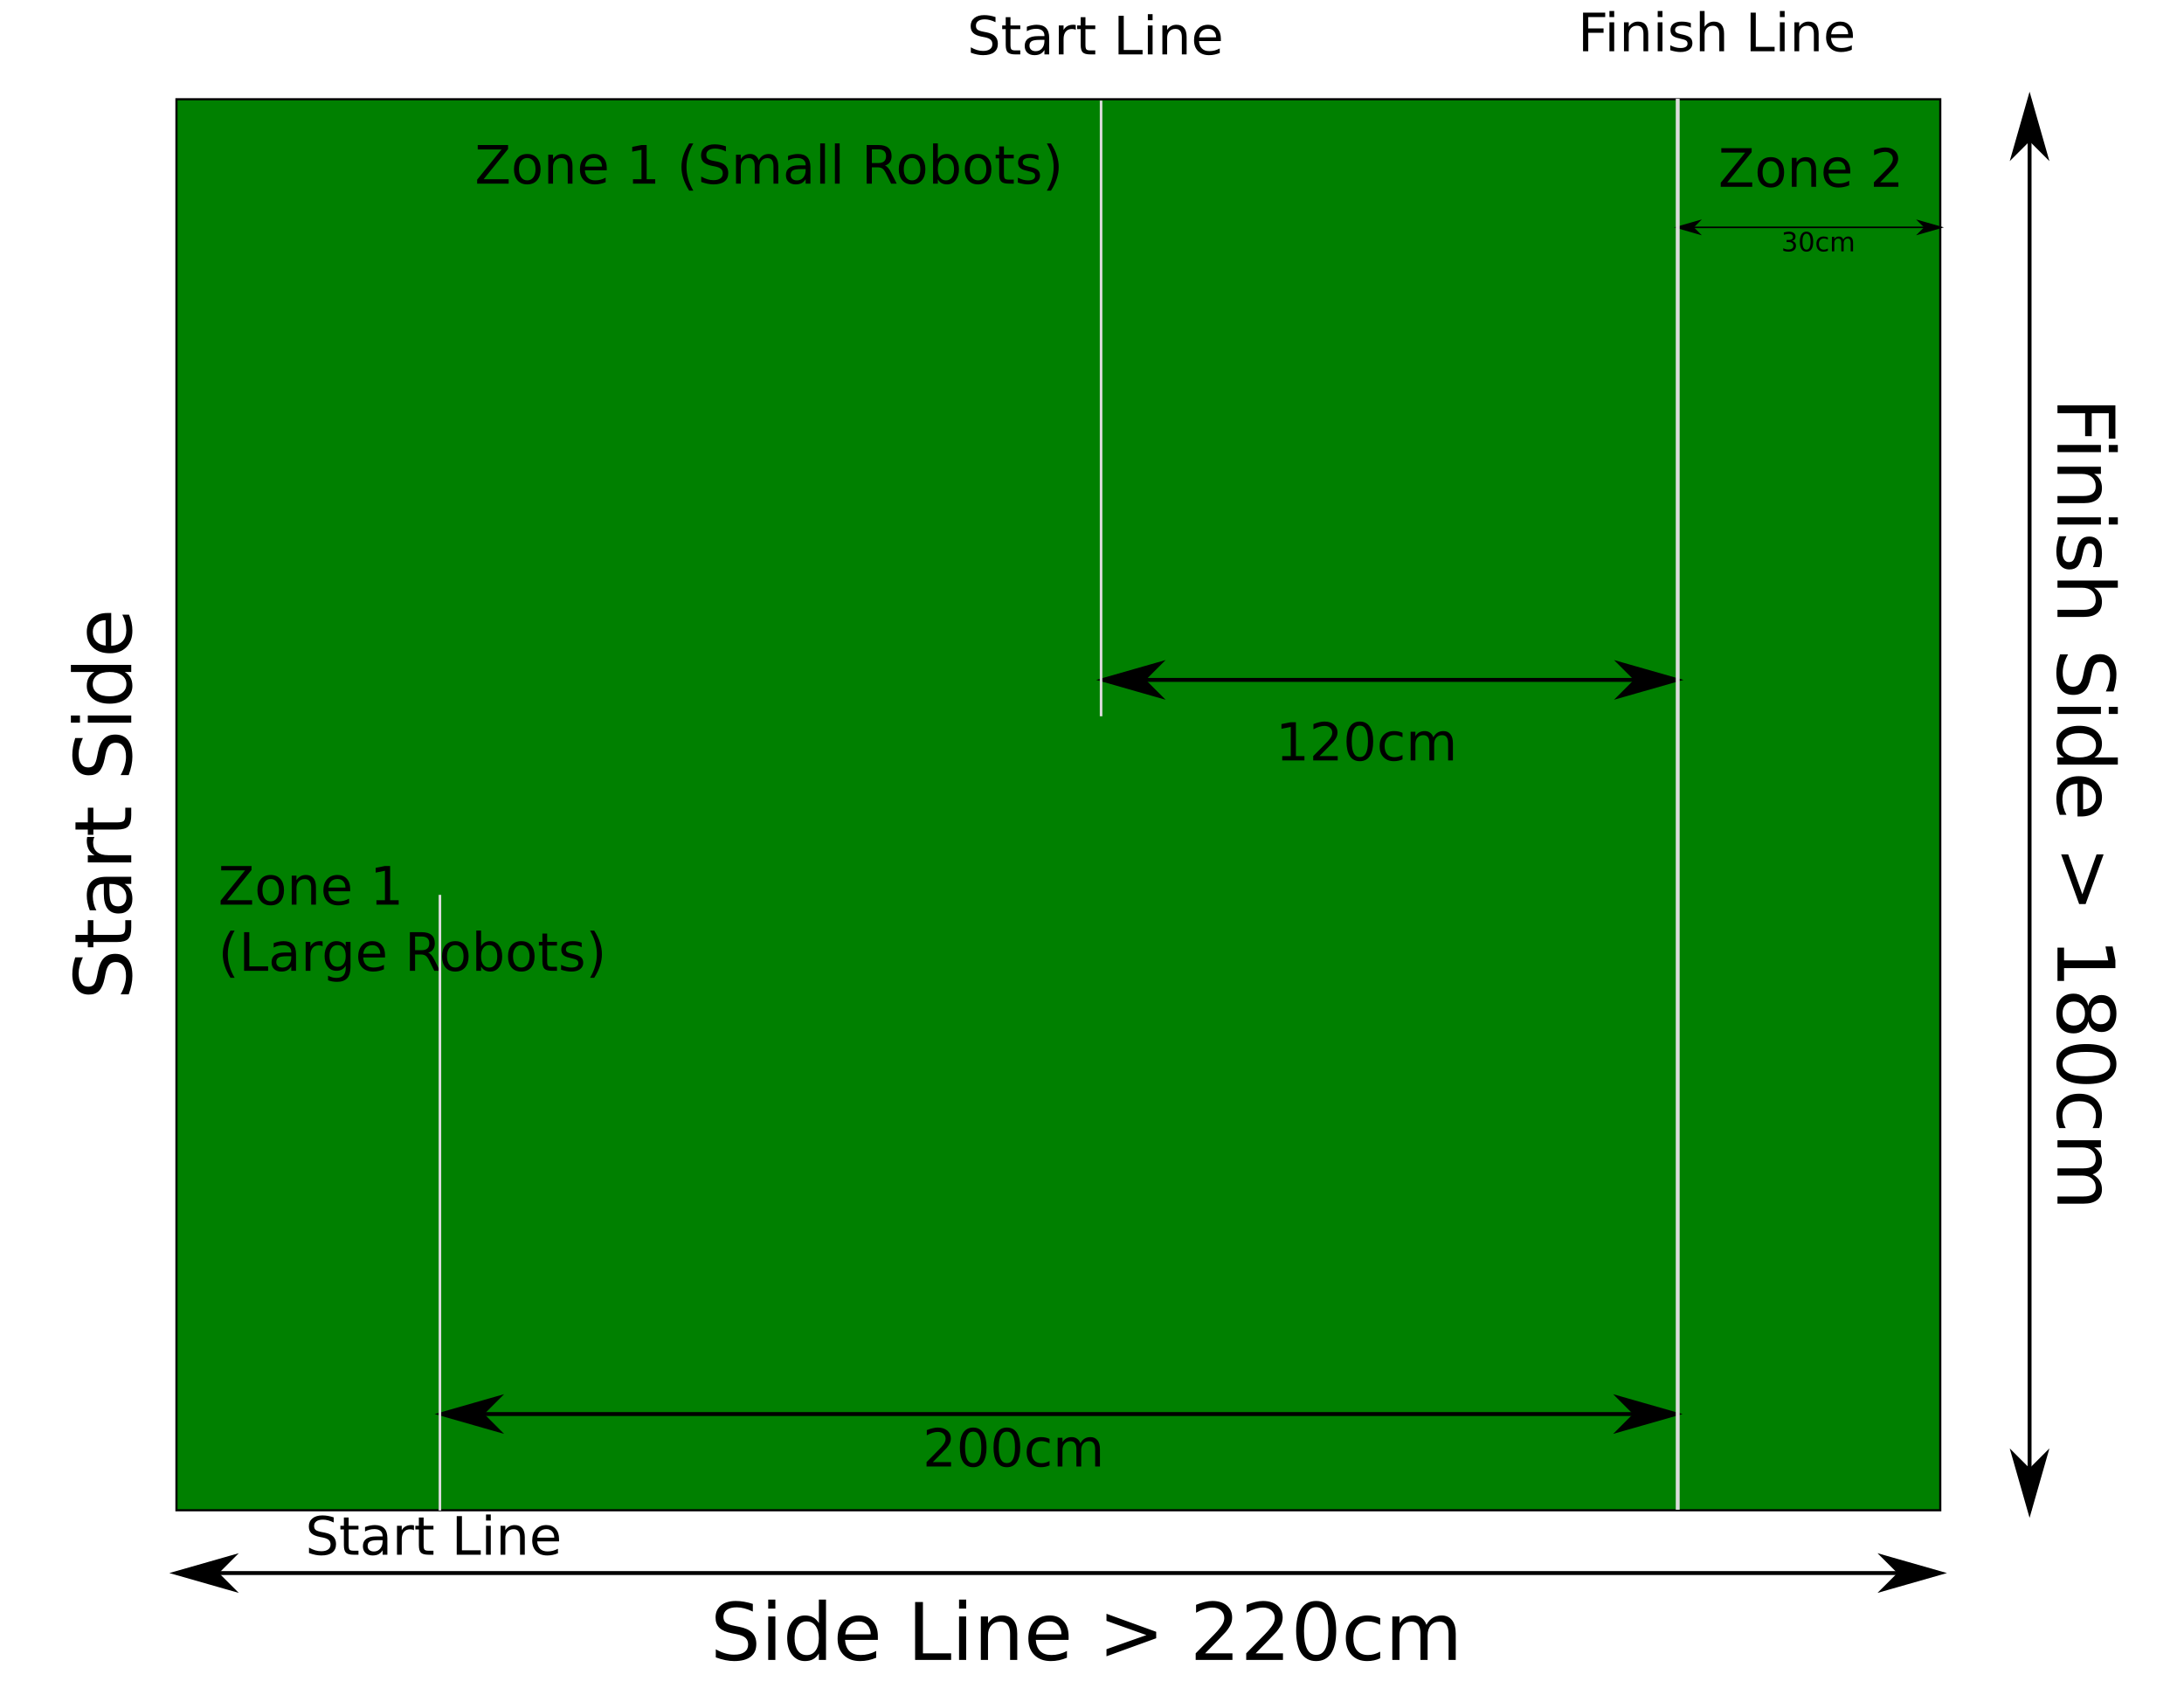
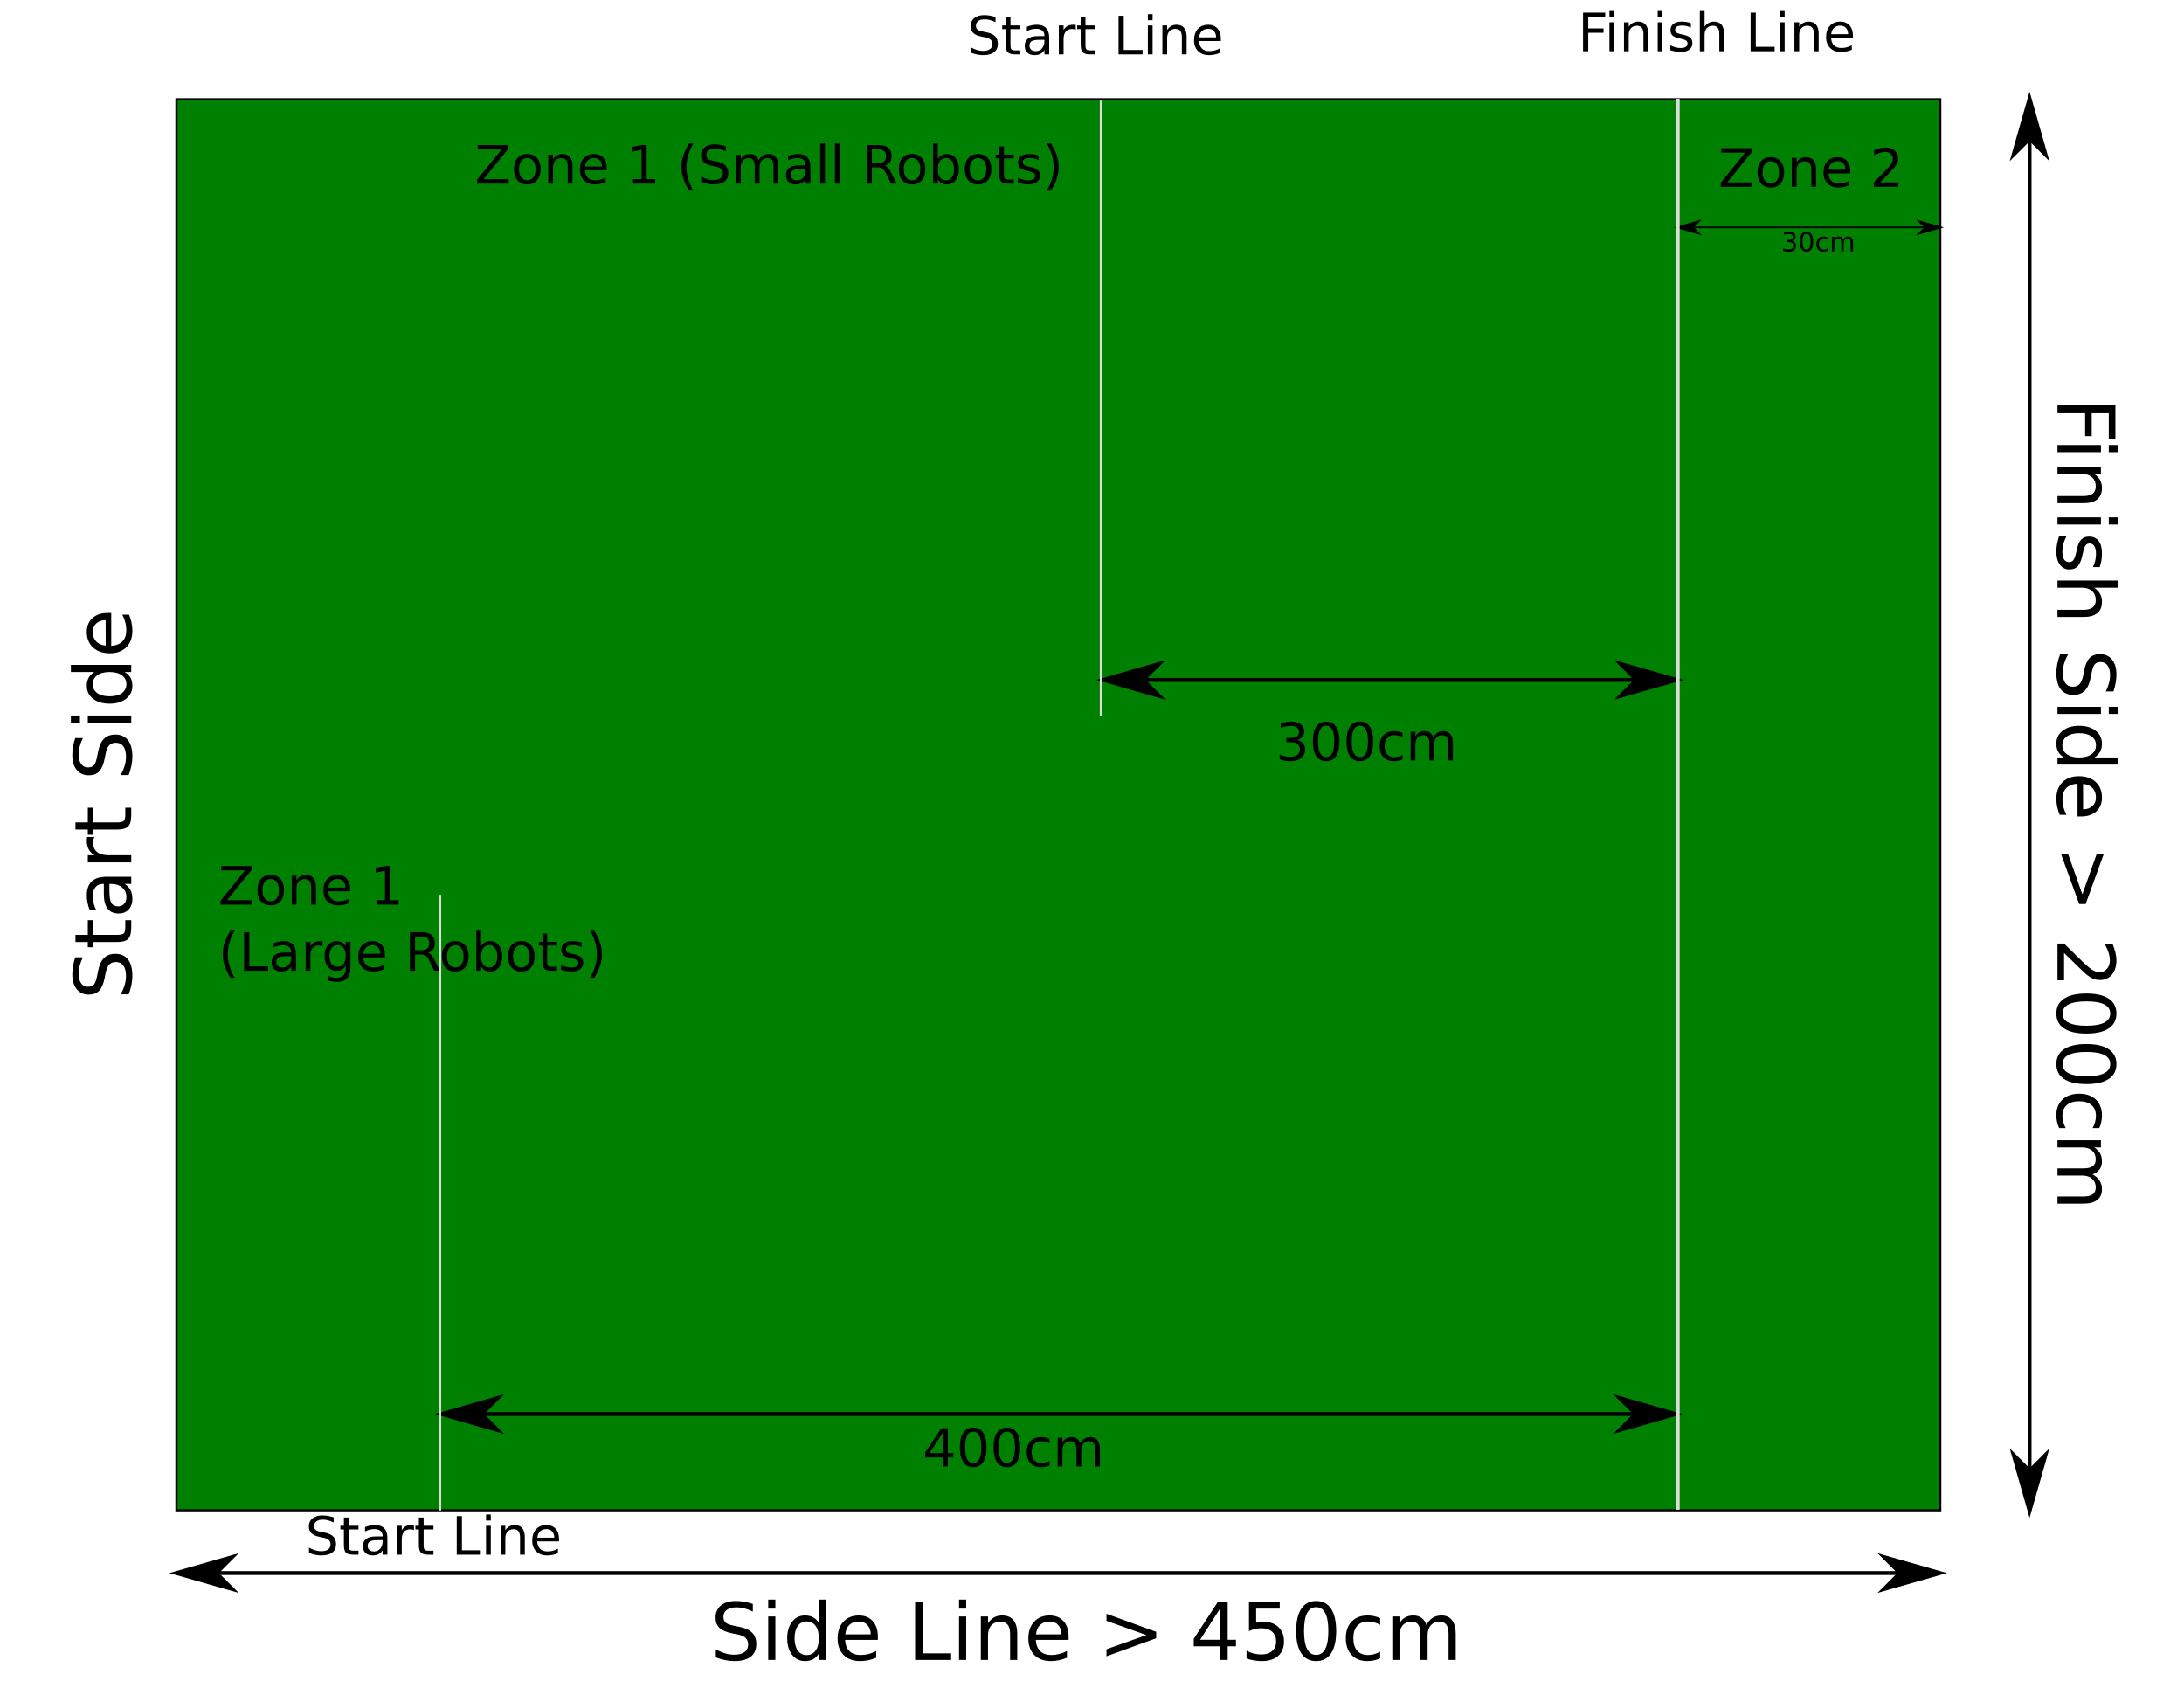
<svg xmlns="http://www.w3.org/2000/svg" width="990" height="765" id="svg2" version="1.0">
  <defs id="defs4">
    <marker orient="auto" refY="0.0" refX="0.0" id="Arrow1Lend" style="overflow:visible;">
      <path id="path3829" d="M 0.0,0.0 L 5.0,-5.0 L -12.5,0.0 L 5.0,5.0 L 0.0,0.0 z " style="fill-rule:evenodd;stroke:#000000;stroke-width:1.0pt;marker-start:none;" transform="scale(0.8) rotate(180) translate(12.5,0)" />
    </marker>
    <marker orient="auto" refY="0.0" refX="0.0" id="Arrow1Lstart" style="overflow:visible">
      <path id="path3832" d="M 0.0,0.0 L 5.0,-5.0 L -12.5,0.0 L 5.0,5.0 L 0.0,0.0 z " style="fill-rule:evenodd;stroke:#000000;stroke-width:1.0pt;marker-start:none" transform="scale(0.8) translate(12.5,0)" />
    </marker>
  </defs>
  <g id="layer1">
    <rect style="fill:green;fill-opacity:1;fill-rule:evenodd;stroke:black;stroke-width:0.967;stroke-linecap:butt;stroke-linejoin:miter;stroke-opacity:1;stroke-miterlimit:4;stroke-dasharray:none" id="rect1872" width="799.534" height="639.534" x="79.983" y="44.983" />
-     <text xml:space="preserve" style="font-size:36px;font-style:normal;font-variant:normal;font-weight:normal;font-stretch:normal;text-align:start;line-height:125%;writing-mode:lr-tb;text-anchor:start;fill:black;fill-opacity:1;stroke:none;stroke-width:1px;stroke-linecap:butt;stroke-linejoin:miter;stroke-opacity:1;font-family:Bitstream Vera Sans" x="180.197" y="-932.648" id="text2768" transform="matrix(0,1,-1,0,0,0)">
-       <tspan id="tspan2770" x="180.197" y="-932.648">Finish Side &gt; 180cm</tspan>
+     <text xml:space="preserve" style="font-size:36px;font-style:normal;font-variant:normal;font-weight:normal;font-stretch:normal;text-align:start;line-height:125%;writing-mode:lr-tb;text-anchor:start;fill:#000000;fill-opacity:1;stroke:none;stroke-width:1px;stroke-linecap:butt;stroke-linejoin:miter;stroke-opacity:1;font-family:Bitstream Vera Sans" x="180.197" y="-932.648" id="text2768" transform="matrix(0,1,-1,0,0,0)">
+       <tspan id="tspan2770" x="180.197" y="-932.648">Finish Side &gt; 200cm</tspan>
    </text>
    <path style="fill:none;fill-rule:evenodd;stroke:black;stroke-width:1.772;stroke-linecap:butt;stroke-linejoin:miter;marker-start:url(#Arrow1Lstart);marker-end:url(#Arrow1Lend);stroke-opacity:1;stroke-miterlimit:4;stroke-dasharray:none" d="M 920,44.986 L 920,103.296 L 920,684.514" id="path2772" />
    <path style="fill:none;fill-rule:evenodd;stroke:black;stroke-width:1.772;stroke-linecap:butt;stroke-linejoin:miter;marker-start:url(#Arrow1Lstart);marker-end:url(#Arrow1Lend);stroke-miterlimit:4;stroke-dasharray:none;stroke-opacity:1" d="M 879.114,712.972 L 806.271,712.972 L 80.193,712.972" id="path3843" />
-     <text xml:space="preserve" style="font-size:36px;font-style:normal;font-variant:normal;font-weight:normal;font-stretch:normal;text-align:start;line-height:125%;writing-mode:lr-tb;text-anchor:start;fill:black;fill-opacity:1;stroke:none;stroke-width:1px;stroke-linecap:butt;stroke-linejoin:miter;stroke-opacity:1;font-family:Bitstream Vera Sans" x="321.99" y="752.352" id="text3845">
-       <tspan id="tspan3847" x="321.99" y="752.352">Side Line &gt; 220cm</tspan>
+     <text xml:space="preserve" style="font-size:36px;font-style:normal;font-variant:normal;font-weight:normal;font-stretch:normal;text-align:start;line-height:125%;writing-mode:lr-tb;text-anchor:start;fill:#000000;fill-opacity:1;stroke:none;stroke-width:1px;stroke-linecap:butt;stroke-linejoin:miter;stroke-opacity:1;font-family:Bitstream Vera Sans" x="321.99" y="752.352" id="text3845">
+       <tspan id="tspan3847" x="321.99" y="752.352">Side Line &gt; 450cm</tspan>
    </text>
    <rect style="fill:none;fill-opacity:1" id="rect3849" width="118.624" height="638.547" x="760" y="45" />
    <text xml:space="preserve" style="font-size:24px;font-style:normal;font-variant:normal;font-weight:normal;font-stretch:normal;text-align:start;line-height:125%;writing-mode:lr-tb;text-anchor:start;fill:black;fill-opacity:1;stroke:none;stroke-width:1px;stroke-linecap:butt;stroke-linejoin:miter;stroke-opacity:1;font-family:Bitstream Vera Sans" x="778.922" y="84.66" id="text3851">
      <tspan id="tspan3853" x="778.922" y="84.66">Zone 2</tspan>
    </text>
    <path style="fill:none;fill-rule:evenodd;stroke:black;stroke-width:0.709;stroke-linecap:butt;stroke-linejoin:miter;marker-start:url(#Arrow1Lstart);marker-end:url(#Arrow1Lend);stroke-opacity:1;stroke-miterlimit:4;stroke-dasharray:none" d="M 879.783,103.05 L 868.882,103.05 L 760.217,103.05" id="path3855" />
    <text xml:space="preserve" style="font-size:12px;font-style:normal;font-weight:normal;fill:black;fill-opacity:1;stroke:none;stroke-width:1px;stroke-linecap:butt;stroke-linejoin:miter;stroke-opacity:1;font-family:Bitstream Vera Sans" x="807.439" y="113.906" id="text3857">
      <tspan id="tspan3859" x="807.439" y="113.906">30cm</tspan>
    </text>
    <rect style="fill:none;fill-opacity:1" id="rect3861" width="118.624" height="638.547" x="81.376" y="45" />
    <rect style="fill:none;fill-opacity:1" id="rect3863" width="300" height="338.547" x="200" y="45" />
    <text xml:space="preserve" style="font-size:24px;font-style:normal;font-variant:normal;font-weight:normal;font-stretch:normal;text-align:start;line-height:125%;writing-mode:lr-tb;text-anchor:start;fill:black;fill-opacity:1;stroke:none;stroke-width:1px;stroke-linecap:butt;stroke-linejoin:miter;stroke-opacity:1;font-family:Bitstream Vera Sans" x="215.215" y="83.234" id="text3865">
      <tspan id="tspan3867" x="215.215" y="83.234">Zone 1 (Small Robots)</tspan>
    </text>
    <text xml:space="preserve" style="font-size:24px;font-style:normal;font-variant:normal;font-weight:normal;font-stretch:normal;text-align:start;line-height:125%;writing-mode:lr-tb;text-anchor:start;fill:black;fill-opacity:1;stroke:none;stroke-width:1px;stroke-linecap:butt;stroke-linejoin:miter;stroke-opacity:1;font-family:Bitstream Vera Sans" x="98.922" y="410.008" id="text3869">
      <tspan id="tspan3871" x="98.922" y="410.008">Zone 1</tspan>
      <tspan x="98.922" y="440.008" id="tspan3873">(Large Robots)</tspan>
    </text>
    <path style="fill:none;fill-rule:evenodd;stroke:black;stroke-width:1.772;stroke-linecap:butt;stroke-linejoin:miter;marker-start:url(#Arrow1Lstart);marker-end:url(#Arrow1Lend);stroke-opacity:1;stroke-miterlimit:4;stroke-dasharray:none" d="M 759.28,640.902 L 708.328,640.902 L 200.455,640.902" id="path3875" />
-     <text xml:space="preserve" style="font-size:23.872px;font-style:normal;font-variant:normal;font-weight:normal;font-stretch:normal;text-align:start;line-height:125%;writing-mode:lr-tb;text-anchor:start;fill:black;fill-opacity:1;stroke:none;stroke-width:1px;stroke-linecap:butt;stroke-linejoin:miter;stroke-opacity:1;font-family:Bitstream Vera Sans" x="416.015" y="668.222" id="text3877" transform="scale(1.005354,0.994675)">
-       <tspan id="tspan3879" x="416.015" y="668.222">200cm</tspan>
+     <text xml:space="preserve" style="font-size:23.872px;font-style:normal;font-variant:normal;font-weight:normal;font-stretch:normal;text-align:start;line-height:125%;writing-mode:lr-tb;text-anchor:start;fill:#000000;fill-opacity:1;stroke:none;stroke-width:1px;stroke-linecap:butt;stroke-linejoin:miter;stroke-opacity:1;font-family:Bitstream Vera Sans" x="416.015" y="668.222" id="text3877" transform="scale(1.005354,0.994675)">
+       <tspan id="tspan3879" x="416.015" y="668.222">400cm</tspan>
    </text>
    <path style="fill:none;fill-rule:evenodd;stroke:black;stroke-width:1.772;stroke-linecap:butt;stroke-linejoin:miter;marker-start:url(#Arrow1Lstart);marker-end:url(#Arrow1Lend);stroke-opacity:1;stroke-miterlimit:4;stroke-dasharray:none" d="M 759.684,308.159 L 736.035,308.159 L 500.316,308.159" id="path3881" />
-     <text xml:space="preserve" style="font-size:23.872px;font-style:normal;font-variant:normal;font-weight:normal;font-stretch:normal;text-align:start;line-height:125%;writing-mode:lr-tb;text-anchor:start;fill:black;fill-opacity:1;stroke:none;stroke-width:1px;stroke-linecap:butt;stroke-linejoin:miter;stroke-opacity:1;font-family:Bitstream Vera Sans" x="575.163" y="346.509" id="text3883" transform="scale(1.005354,0.994675)">
-       <tspan id="tspan3885" x="575.163" y="346.509">120cm</tspan>
+     <text xml:space="preserve" style="font-size:23.872px;font-style:normal;font-variant:normal;font-weight:normal;font-stretch:normal;text-align:start;line-height:125%;writing-mode:lr-tb;text-anchor:start;fill:#000000;fill-opacity:1;stroke:none;stroke-width:1px;stroke-linecap:butt;stroke-linejoin:miter;stroke-opacity:1;font-family:Bitstream Vera Sans" x="575.163" y="346.509" id="text3883" transform="scale(1.005354,0.994675)">
+       <tspan id="tspan3885" x="575.163" y="346.509">300cm</tspan>
    </text>
    <text xml:space="preserve" style="font-size:36px;font-style:normal;font-variant:normal;font-weight:normal;font-stretch:normal;text-align:start;line-height:125%;writing-mode:lr-tb;text-anchor:start;fill:black;fill-opacity:1;stroke:none;stroke-width:1px;stroke-linecap:butt;stroke-linejoin:miter;stroke-opacity:1;font-family:Bitstream Vera Sans" x="-453.166" y="59.49" id="text3891" transform="matrix(0,-1,1,0,0,0)">
      <tspan id="tspan3893" x="-453.166" y="59.49">Start Side</tspan>
    </text>
    <path style="fill:#ccc;fill-rule:evenodd;stroke:#dcdcdc;stroke-width:1.772;stroke-linecap:butt;stroke-linejoin:miter;marker-start:none;marker-end:none;stroke-miterlimit:4;stroke-dasharray:none;stroke-opacity:1;marker-mid:none" d="M 760.5,44.736 L 760.5,103.046 L 760.5,684.264" id="path2788" />
    <text xml:space="preserve" style="font-size:24px;font-style:normal;font-variant:normal;font-weight:normal;font-stretch:normal;text-align:start;line-height:125%;writing-mode:lr-tb;text-anchor:start;fill:black;fill-opacity:1;stroke:none;stroke-width:1px;stroke-linecap:butt;stroke-linejoin:miter;stroke-opacity:1;font-family:Bitstream Vera Sans" x="715.23" y="23.234" id="text5445">
      <tspan id="tspan5447" x="715.23" y="23.234">Finish Line</tspan>
    </text>
    <path style="fill:#ccc;fill-rule:evenodd;stroke:#dcdcdc;stroke-width:1.17;stroke-linecap:butt;stroke-linejoin:miter;marker-start:none;marker-mid:none;marker-end:none;stroke-miterlimit:4;stroke-dasharray:none;stroke-opacity:1" d="M 499.114,45.607 L 499.114,71.049 L 499.114,324.644" id="path5449" />
    <path style="fill:#dcdcdc;fill-rule:evenodd;stroke:#dcdcdc;stroke-width:1.17;stroke-linecap:butt;stroke-linejoin:miter;marker-start:none;marker-mid:none;marker-end:none;stroke-miterlimit:4;stroke-dasharray:none;stroke-opacity:1;fill-opacity:1" d="M 199.415,405.585 L 199.415,431.027 L 199.415,684.622" id="path5451" />
    <text xml:space="preserve" style="font-size:24px;font-style:normal;font-variant:normal;font-weight:normal;font-stretch:normal;text-align:start;line-height:125%;writing-mode:lr-tb;text-anchor:start;fill:black;fill-opacity:1;stroke:none;stroke-width:1px;stroke-linecap:butt;stroke-linejoin:miter;stroke-opacity:1;font-family:Bitstream Vera Sans" x="438.418" y="24.66" id="text5453">
      <tspan id="tspan5455" x="438.418" y="24.66">Start Line</tspan>
    </text>
    <text xml:space="preserve" style="font-size:24px;font-style:normal;font-variant:normal;font-weight:normal;font-stretch:normal;text-align:start;line-height:125%;writing-mode:lr-tb;text-anchor:start;fill:black;fill-opacity:1;stroke:none;stroke-width:1px;stroke-linecap:butt;stroke-linejoin:miter;stroke-opacity:1;font-family:Bitstream Vera Sans" x="138.418" y="704.66" id="text5457">
      <tspan id="tspan5459" x="138.418" y="704.66">Start Line</tspan>
    </text>
  </g>
</svg>
